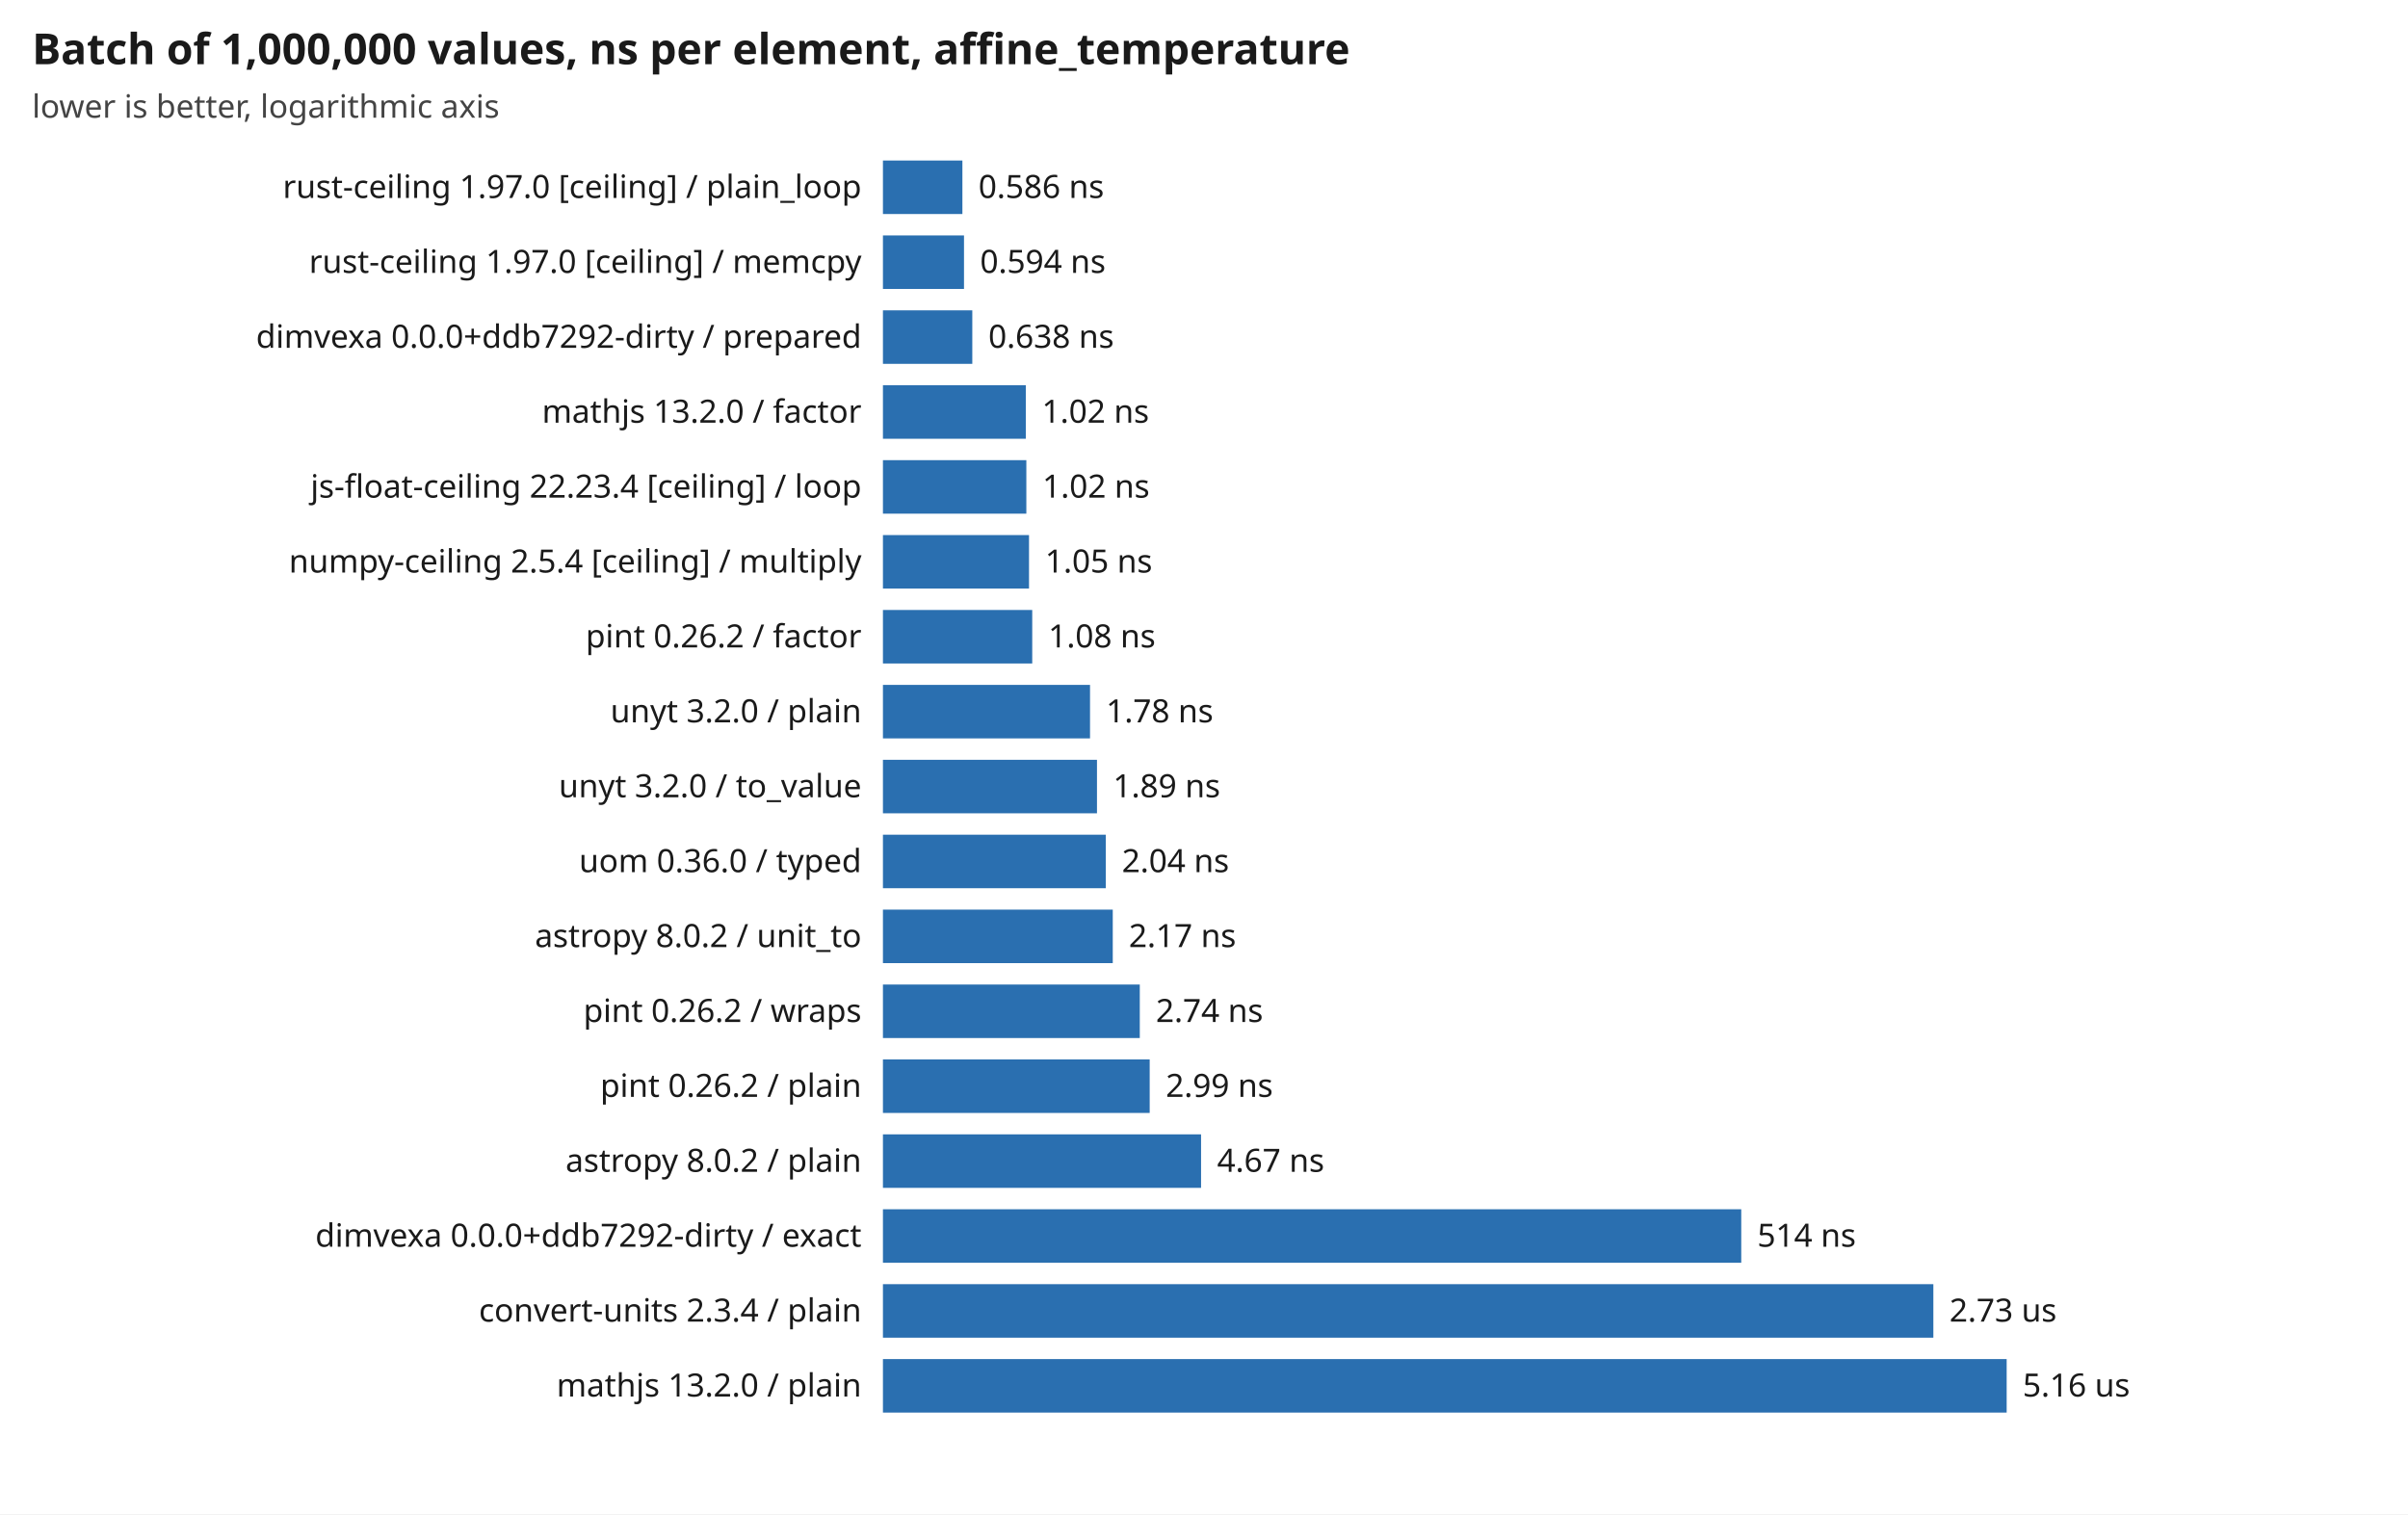
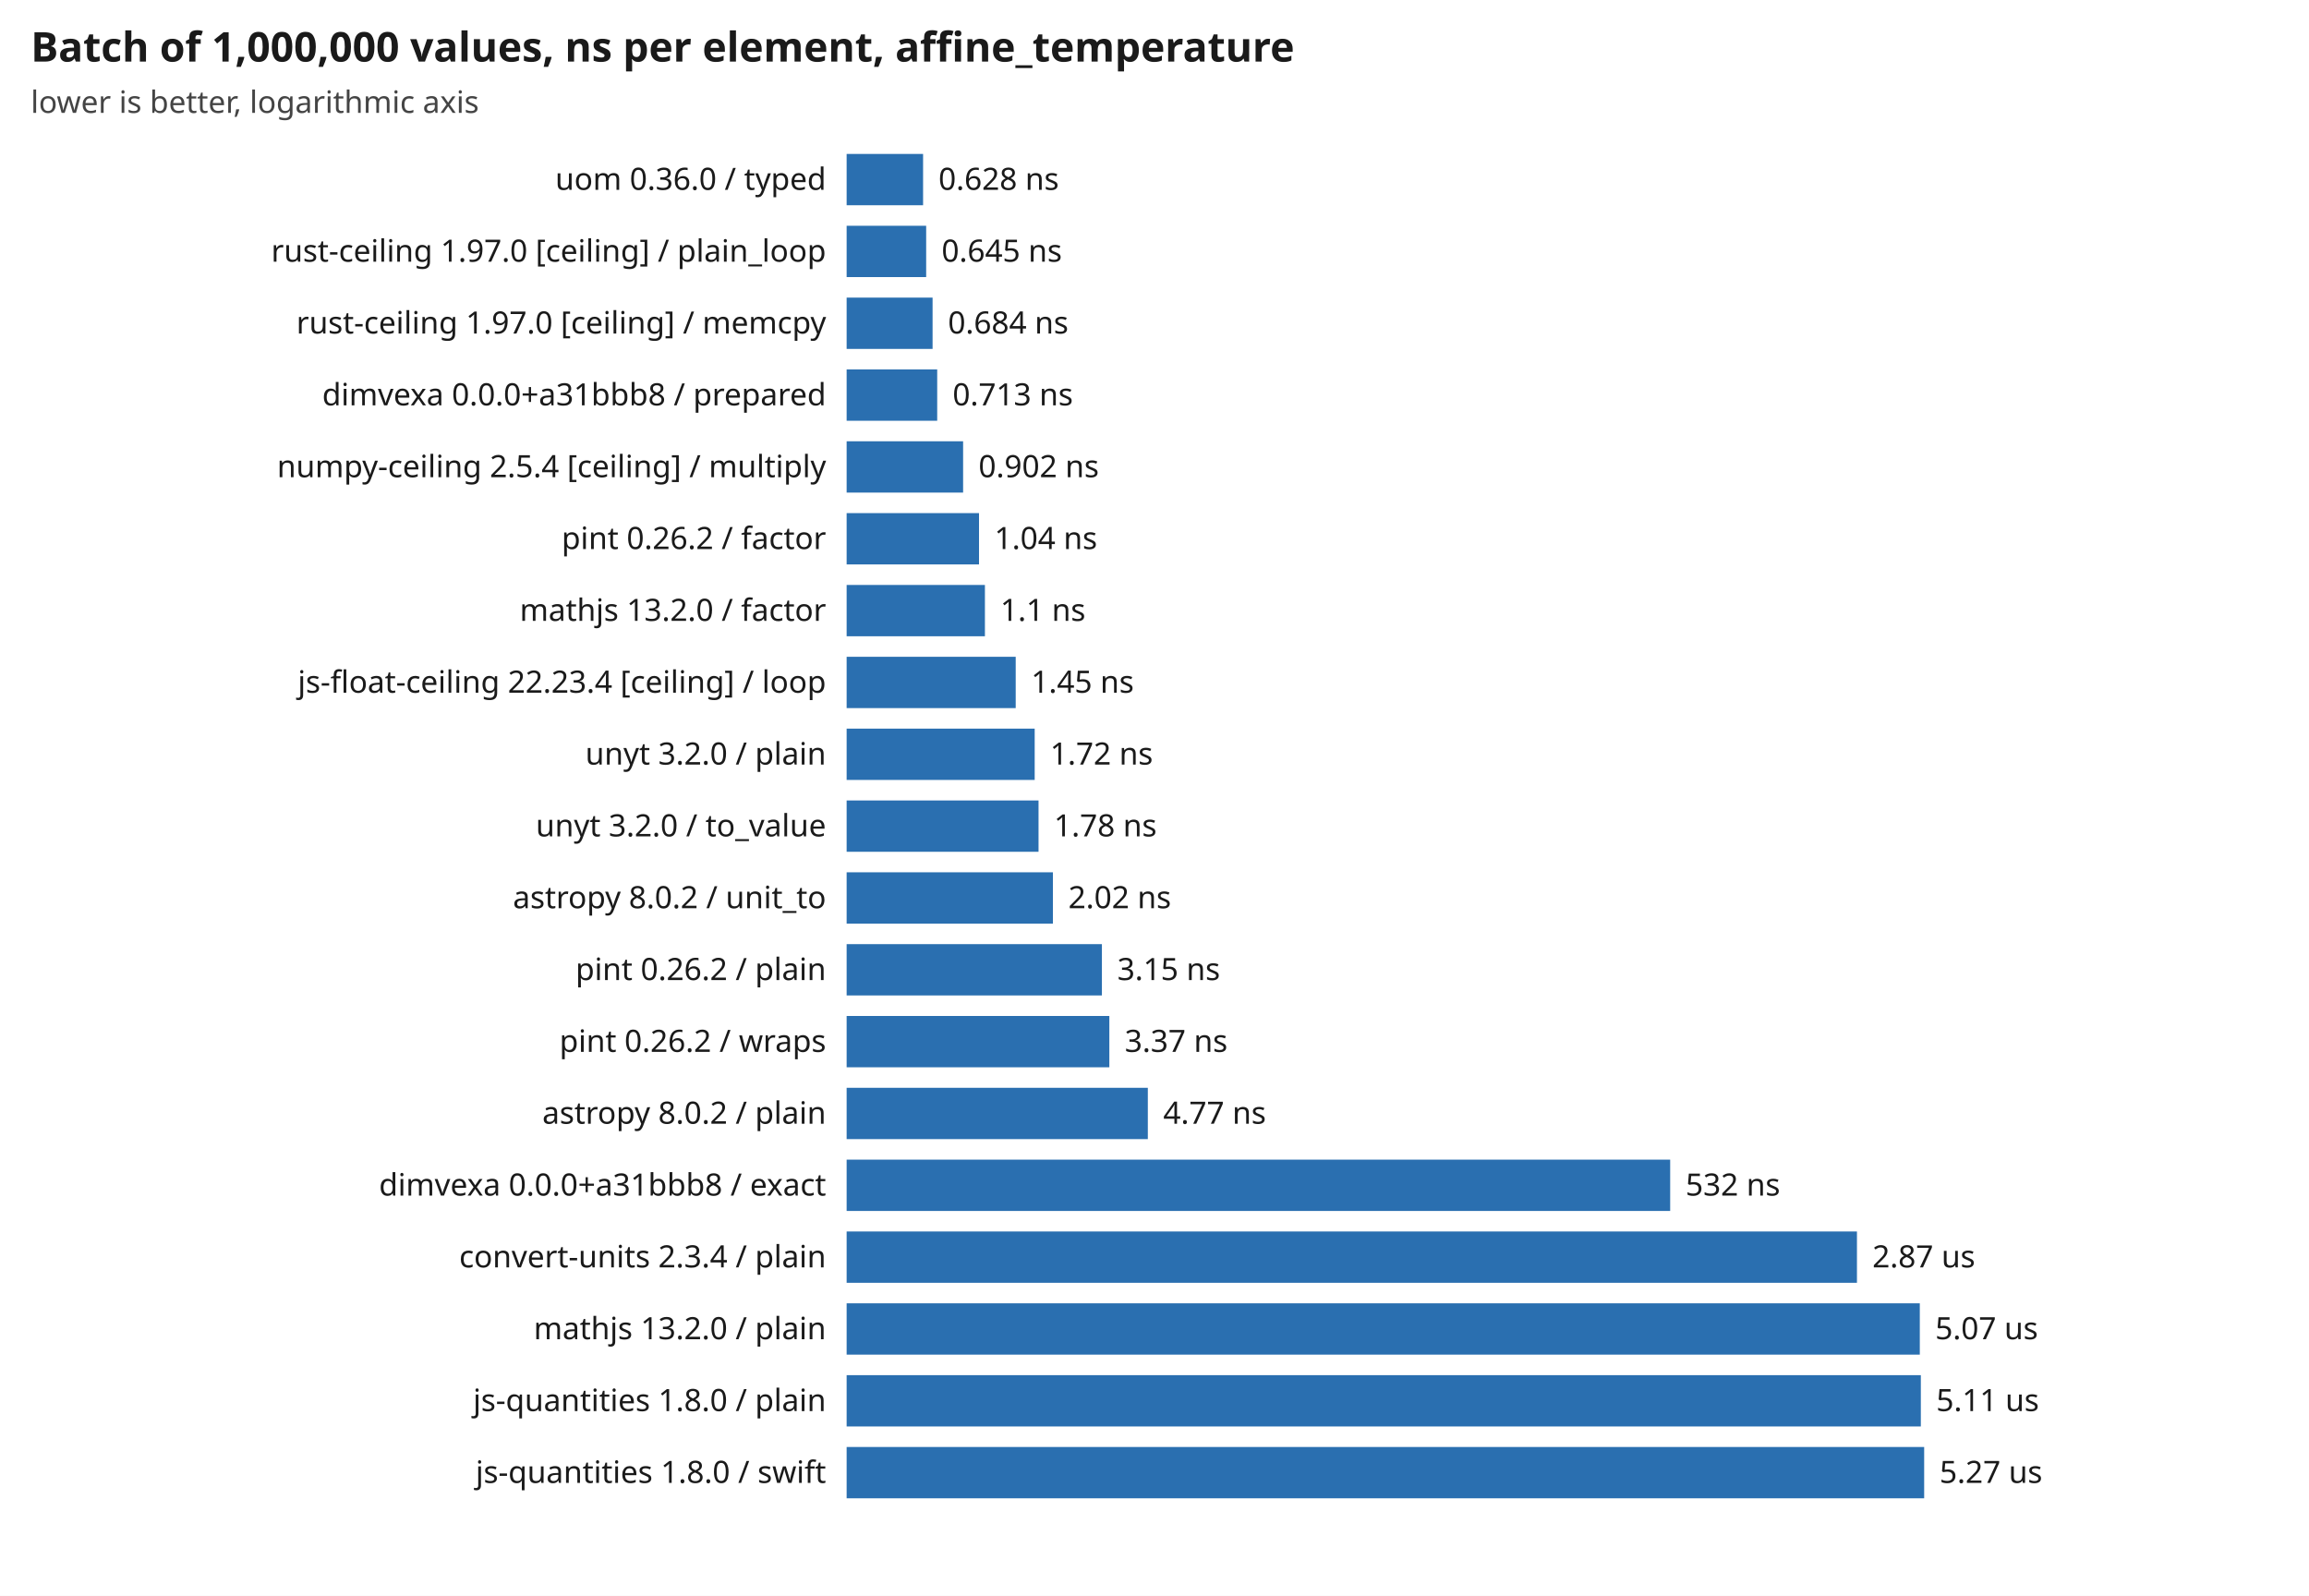
- <svg xmlns="http://www.w3.org/2000/svg" width="900" height="566" viewBox="0 0 900 566" role="img" aria-label="Batch of 1,000,000 values, ns per element, affine_temperature">
-   <rect width="900" height="566" fill="#ffffff" />
+ <svg xmlns="http://www.w3.org/2000/svg" width="900" height="622" viewBox="0 0 900 622" role="img" aria-label="Batch of 1,000,000 values, ns per element, affine_temperature">
+   <rect width="900" height="622" fill="#ffffff" />
  <text x="12" y="24" font-family="sans-serif" font-size="16" font-weight="bold" fill="#1a1a1a">Batch of 1,000,000 values, ns per element, affine_temperature</text>
  <text x="12" y="44" font-family="sans-serif" font-size="12" fill="#444444">lower is better, logarithmic axis</text>
-   <text x="322" y="74" text-anchor="end" font-family="sans-serif" font-size="12" fill="#1a1a1a">rust-ceiling 1.97.0 [ceiling] / plain_loop</text>
-   <rect x="330" y="60" width="29.7" height="20" fill="#2a6fb0" />
-   <text x="365.7" y="74" font-family="sans-serif" font-size="12" fill="#1a1a1a">0.586 ns</text>
-   <text x="322" y="102" text-anchor="end" font-family="sans-serif" font-size="12" fill="#1a1a1a">rust-ceiling 1.97.0 [ceiling] / memcpy</text>
-   <rect x="330" y="88" width="30.3" height="20" fill="#2a6fb0" />
-   <text x="366.3" y="102" font-family="sans-serif" font-size="12" fill="#1a1a1a">0.594 ns</text>
-   <text x="322" y="130" text-anchor="end" font-family="sans-serif" font-size="12" fill="#1a1a1a">dimvexa 0.0.0+ddb7292-dirty / prepared</text>
-   <rect x="330" y="116" width="33.4" height="20" fill="#2a6fb0" />
-   <text x="369.4" y="130" font-family="sans-serif" font-size="12" fill="#1a1a1a">0.638 ns</text>
-   <text x="322" y="158" text-anchor="end" font-family="sans-serif" font-size="12" fill="#1a1a1a">mathjs 13.2.0 / factor</text>
-   <rect x="330" y="144" width="53.4" height="20" fill="#2a6fb0" />
-   <text x="389.4" y="158" font-family="sans-serif" font-size="12" fill="#1a1a1a">1.02 ns</text>
-   <text x="322" y="186" text-anchor="end" font-family="sans-serif" font-size="12" fill="#1a1a1a">js-float-ceiling 22.23.4 [ceiling] / loop</text>
-   <rect x="330" y="172" width="53.6" height="20" fill="#2a6fb0" />
-   <text x="389.6" y="186" font-family="sans-serif" font-size="12" fill="#1a1a1a">1.02 ns</text>
-   <text x="322" y="214" text-anchor="end" font-family="sans-serif" font-size="12" fill="#1a1a1a">numpy-ceiling 2.5.4 [ceiling] / multiply</text>
-   <rect x="330" y="200" width="54.6" height="20" fill="#2a6fb0" />
-   <text x="390.6" y="214" font-family="sans-serif" font-size="12" fill="#1a1a1a">1.05 ns</text>
-   <text x="322" y="242" text-anchor="end" font-family="sans-serif" font-size="12" fill="#1a1a1a">pint 0.26.2 / factor</text>
-   <rect x="330" y="228" width="55.8" height="20" fill="#2a6fb0" />
-   <text x="391.8" y="242" font-family="sans-serif" font-size="12" fill="#1a1a1a">1.08 ns</text>
-   <text x="322" y="270" text-anchor="end" font-family="sans-serif" font-size="12" fill="#1a1a1a">unyt 3.2.0 / plain</text>
-   <rect x="330" y="256" width="77.4" height="20" fill="#2a6fb0" />
-   <text x="413.4" y="270" font-family="sans-serif" font-size="12" fill="#1a1a1a">1.78 ns</text>
-   <text x="322" y="298" text-anchor="end" font-family="sans-serif" font-size="12" fill="#1a1a1a">unyt 3.2.0 / to_value</text>
-   <rect x="330" y="284" width="80.0" height="20" fill="#2a6fb0" />
-   <text x="416.0" y="298" font-family="sans-serif" font-size="12" fill="#1a1a1a">1.89 ns</text>
-   <text x="322" y="326" text-anchor="end" font-family="sans-serif" font-size="12" fill="#1a1a1a">uom 0.36.0 / typed</text>
-   <rect x="330" y="312" width="83.3" height="20" fill="#2a6fb0" />
-   <text x="419.3" y="326" font-family="sans-serif" font-size="12" fill="#1a1a1a">2.04 ns</text>
+   <text x="322" y="74" text-anchor="end" font-family="sans-serif" font-size="12" fill="#1a1a1a">uom 0.36.0 / typed</text>
+   <rect x="330" y="60" width="29.8" height="20" fill="#2a6fb0" />
+   <text x="365.8" y="74" font-family="sans-serif" font-size="12" fill="#1a1a1a">0.628 ns</text>
+   <text x="322" y="102" text-anchor="end" font-family="sans-serif" font-size="12" fill="#1a1a1a">rust-ceiling 1.97.0 [ceiling] / plain_loop</text>
+   <rect x="330" y="88" width="31.0" height="20" fill="#2a6fb0" />
+   <text x="367.0" y="102" font-family="sans-serif" font-size="12" fill="#1a1a1a">0.645 ns</text>
+   <text x="322" y="130" text-anchor="end" font-family="sans-serif" font-size="12" fill="#1a1a1a">rust-ceiling 1.97.0 [ceiling] / memcpy</text>
+   <rect x="330" y="116" width="33.5" height="20" fill="#2a6fb0" />
+   <text x="369.5" y="130" font-family="sans-serif" font-size="12" fill="#1a1a1a">0.684 ns</text>
+   <text x="322" y="158" text-anchor="end" font-family="sans-serif" font-size="12" fill="#1a1a1a">dimvexa 0.0.0+a31bbb8 / prepared</text>
+   <rect x="330" y="144" width="35.3" height="20" fill="#2a6fb0" />
+   <text x="371.3" y="158" font-family="sans-serif" font-size="12" fill="#1a1a1a">0.713 ns</text>
+   <text x="322" y="186" text-anchor="end" font-family="sans-serif" font-size="12" fill="#1a1a1a">numpy-ceiling 2.5.4 [ceiling] / multiply</text>
+   <rect x="330" y="172" width="45.4" height="20" fill="#2a6fb0" />
+   <text x="381.4" y="186" font-family="sans-serif" font-size="12" fill="#1a1a1a">0.902 ns</text>
+   <text x="322" y="214" text-anchor="end" font-family="sans-serif" font-size="12" fill="#1a1a1a">pint 0.26.2 / factor</text>
+   <rect x="330" y="200" width="51.6" height="20" fill="#2a6fb0" />
+   <text x="387.6" y="214" font-family="sans-serif" font-size="12" fill="#1a1a1a">1.04 ns</text>
+   <text x="322" y="242" text-anchor="end" font-family="sans-serif" font-size="12" fill="#1a1a1a">mathjs 13.2.0 / factor</text>
+   <rect x="330" y="228" width="53.9" height="20" fill="#2a6fb0" />
+   <text x="389.9" y="242" font-family="sans-serif" font-size="12" fill="#1a1a1a">1.1 ns</text>
+   <text x="322" y="270" text-anchor="end" font-family="sans-serif" font-size="12" fill="#1a1a1a">js-float-ceiling 22.23.4 [ceiling] / loop</text>
+   <rect x="330" y="256" width="65.9" height="20" fill="#2a6fb0" />
+   <text x="401.9" y="270" font-family="sans-serif" font-size="12" fill="#1a1a1a">1.45 ns</text>
+   <text x="322" y="298" text-anchor="end" font-family="sans-serif" font-size="12" fill="#1a1a1a">unyt 3.2.0 / plain</text>
+   <rect x="330" y="284" width="73.3" height="20" fill="#2a6fb0" />
+   <text x="409.3" y="298" font-family="sans-serif" font-size="12" fill="#1a1a1a">1.72 ns</text>
+   <text x="322" y="326" text-anchor="end" font-family="sans-serif" font-size="12" fill="#1a1a1a">unyt 3.2.0 / to_value</text>
+   <rect x="330" y="312" width="74.8" height="20" fill="#2a6fb0" />
+   <text x="410.8" y="326" font-family="sans-serif" font-size="12" fill="#1a1a1a">1.78 ns</text>
  <text x="322" y="354" text-anchor="end" font-family="sans-serif" font-size="12" fill="#1a1a1a">astropy 8.0.2 / unit_to</text>
-   <rect x="330" y="340" width="85.9" height="20" fill="#2a6fb0" />
-   <text x="421.9" y="354" font-family="sans-serif" font-size="12" fill="#1a1a1a">2.17 ns</text>
-   <text x="322" y="382" text-anchor="end" font-family="sans-serif" font-size="12" fill="#1a1a1a">pint 0.26.2 / wraps</text>
-   <rect x="330" y="368" width="96.0" height="20" fill="#2a6fb0" />
-   <text x="432.0" y="382" font-family="sans-serif" font-size="12" fill="#1a1a1a">2.74 ns</text>
-   <text x="322" y="410" text-anchor="end" font-family="sans-serif" font-size="12" fill="#1a1a1a">pint 0.26.2 / plain</text>
-   <rect x="330" y="396" width="99.7" height="20" fill="#2a6fb0" />
-   <text x="435.7" y="410" font-family="sans-serif" font-size="12" fill="#1a1a1a">2.99 ns</text>
+   <rect x="330" y="340" width="80.4" height="20" fill="#2a6fb0" />
+   <text x="416.4" y="354" font-family="sans-serif" font-size="12" fill="#1a1a1a">2.02 ns</text>
+   <text x="322" y="382" text-anchor="end" font-family="sans-serif" font-size="12" fill="#1a1a1a">pint 0.26.2 / plain</text>
+   <rect x="330" y="368" width="99.5" height="20" fill="#2a6fb0" />
+   <text x="435.5" y="382" font-family="sans-serif" font-size="12" fill="#1a1a1a">3.15 ns</text>
+   <text x="322" y="410" text-anchor="end" font-family="sans-serif" font-size="12" fill="#1a1a1a">pint 0.26.2 / wraps</text>
+   <rect x="330" y="396" width="102.4" height="20" fill="#2a6fb0" />
+   <text x="438.4" y="410" font-family="sans-serif" font-size="12" fill="#1a1a1a">3.37 ns</text>
  <text x="322" y="438" text-anchor="end" font-family="sans-serif" font-size="12" fill="#1a1a1a">astropy 8.0.2 / plain</text>
-   <rect x="330" y="424" width="118.9" height="20" fill="#2a6fb0" />
-   <text x="454.9" y="438" font-family="sans-serif" font-size="12" fill="#1a1a1a">4.67 ns</text>
-   <text x="322" y="466" text-anchor="end" font-family="sans-serif" font-size="12" fill="#1a1a1a">dimvexa 0.0.0+ddb7292-dirty / exact</text>
-   <rect x="330" y="452" width="320.8" height="20" fill="#2a6fb0" />
-   <text x="656.8" y="466" font-family="sans-serif" font-size="12" fill="#1a1a1a">514 ns</text>
+   <rect x="330" y="424" width="117.4" height="20" fill="#2a6fb0" />
+   <text x="453.4" y="438" font-family="sans-serif" font-size="12" fill="#1a1a1a">4.77 ns</text>
+   <text x="322" y="466" text-anchor="end" font-family="sans-serif" font-size="12" fill="#1a1a1a">dimvexa 0.0.0+a31bbb8 / exact</text>
+   <rect x="330" y="452" width="321.0" height="20" fill="#2a6fb0" />
+   <text x="657.0" y="466" font-family="sans-serif" font-size="12" fill="#1a1a1a">532 ns</text>
  <text x="322" y="494" text-anchor="end" font-family="sans-serif" font-size="12" fill="#1a1a1a">convert-units 2.3.4 / plain</text>
-   <rect x="330" y="480" width="392.6" height="20" fill="#2a6fb0" />
-   <text x="728.6" y="494" font-family="sans-serif" font-size="12" fill="#1a1a1a">2.73 us</text>
+   <rect x="330" y="480" width="393.8" height="20" fill="#2a6fb0" />
+   <text x="729.8" y="494" font-family="sans-serif" font-size="12" fill="#1a1a1a">2.87 us</text>
  <text x="322" y="522" text-anchor="end" font-family="sans-serif" font-size="12" fill="#1a1a1a">mathjs 13.2.0 / plain</text>
-   <rect x="330" y="508" width="420.0" height="20" fill="#2a6fb0" />
-   <text x="756.0" y="522" font-family="sans-serif" font-size="12" fill="#1a1a1a">5.16 us</text>
+   <rect x="330" y="508" width="418.3" height="20" fill="#2a6fb0" />
+   <text x="754.3" y="522" font-family="sans-serif" font-size="12" fill="#1a1a1a">5.07 us</text>
+   <text x="322" y="550" text-anchor="end" font-family="sans-serif" font-size="12" fill="#1a1a1a">js-quantities 1.8.0 / plain</text>
+   <rect x="330" y="536" width="418.7" height="20" fill="#2a6fb0" />
+   <text x="754.7" y="550" font-family="sans-serif" font-size="12" fill="#1a1a1a">5.11 us</text>
+   <text x="322" y="578" text-anchor="end" font-family="sans-serif" font-size="12" fill="#1a1a1a">js-quantities 1.8.0 / swift</text>
+   <rect x="330" y="564" width="420.0" height="20" fill="#2a6fb0" />
+   <text x="756.0" y="578" font-family="sans-serif" font-size="12" fill="#1a1a1a">5.27 us</text>
</svg>
